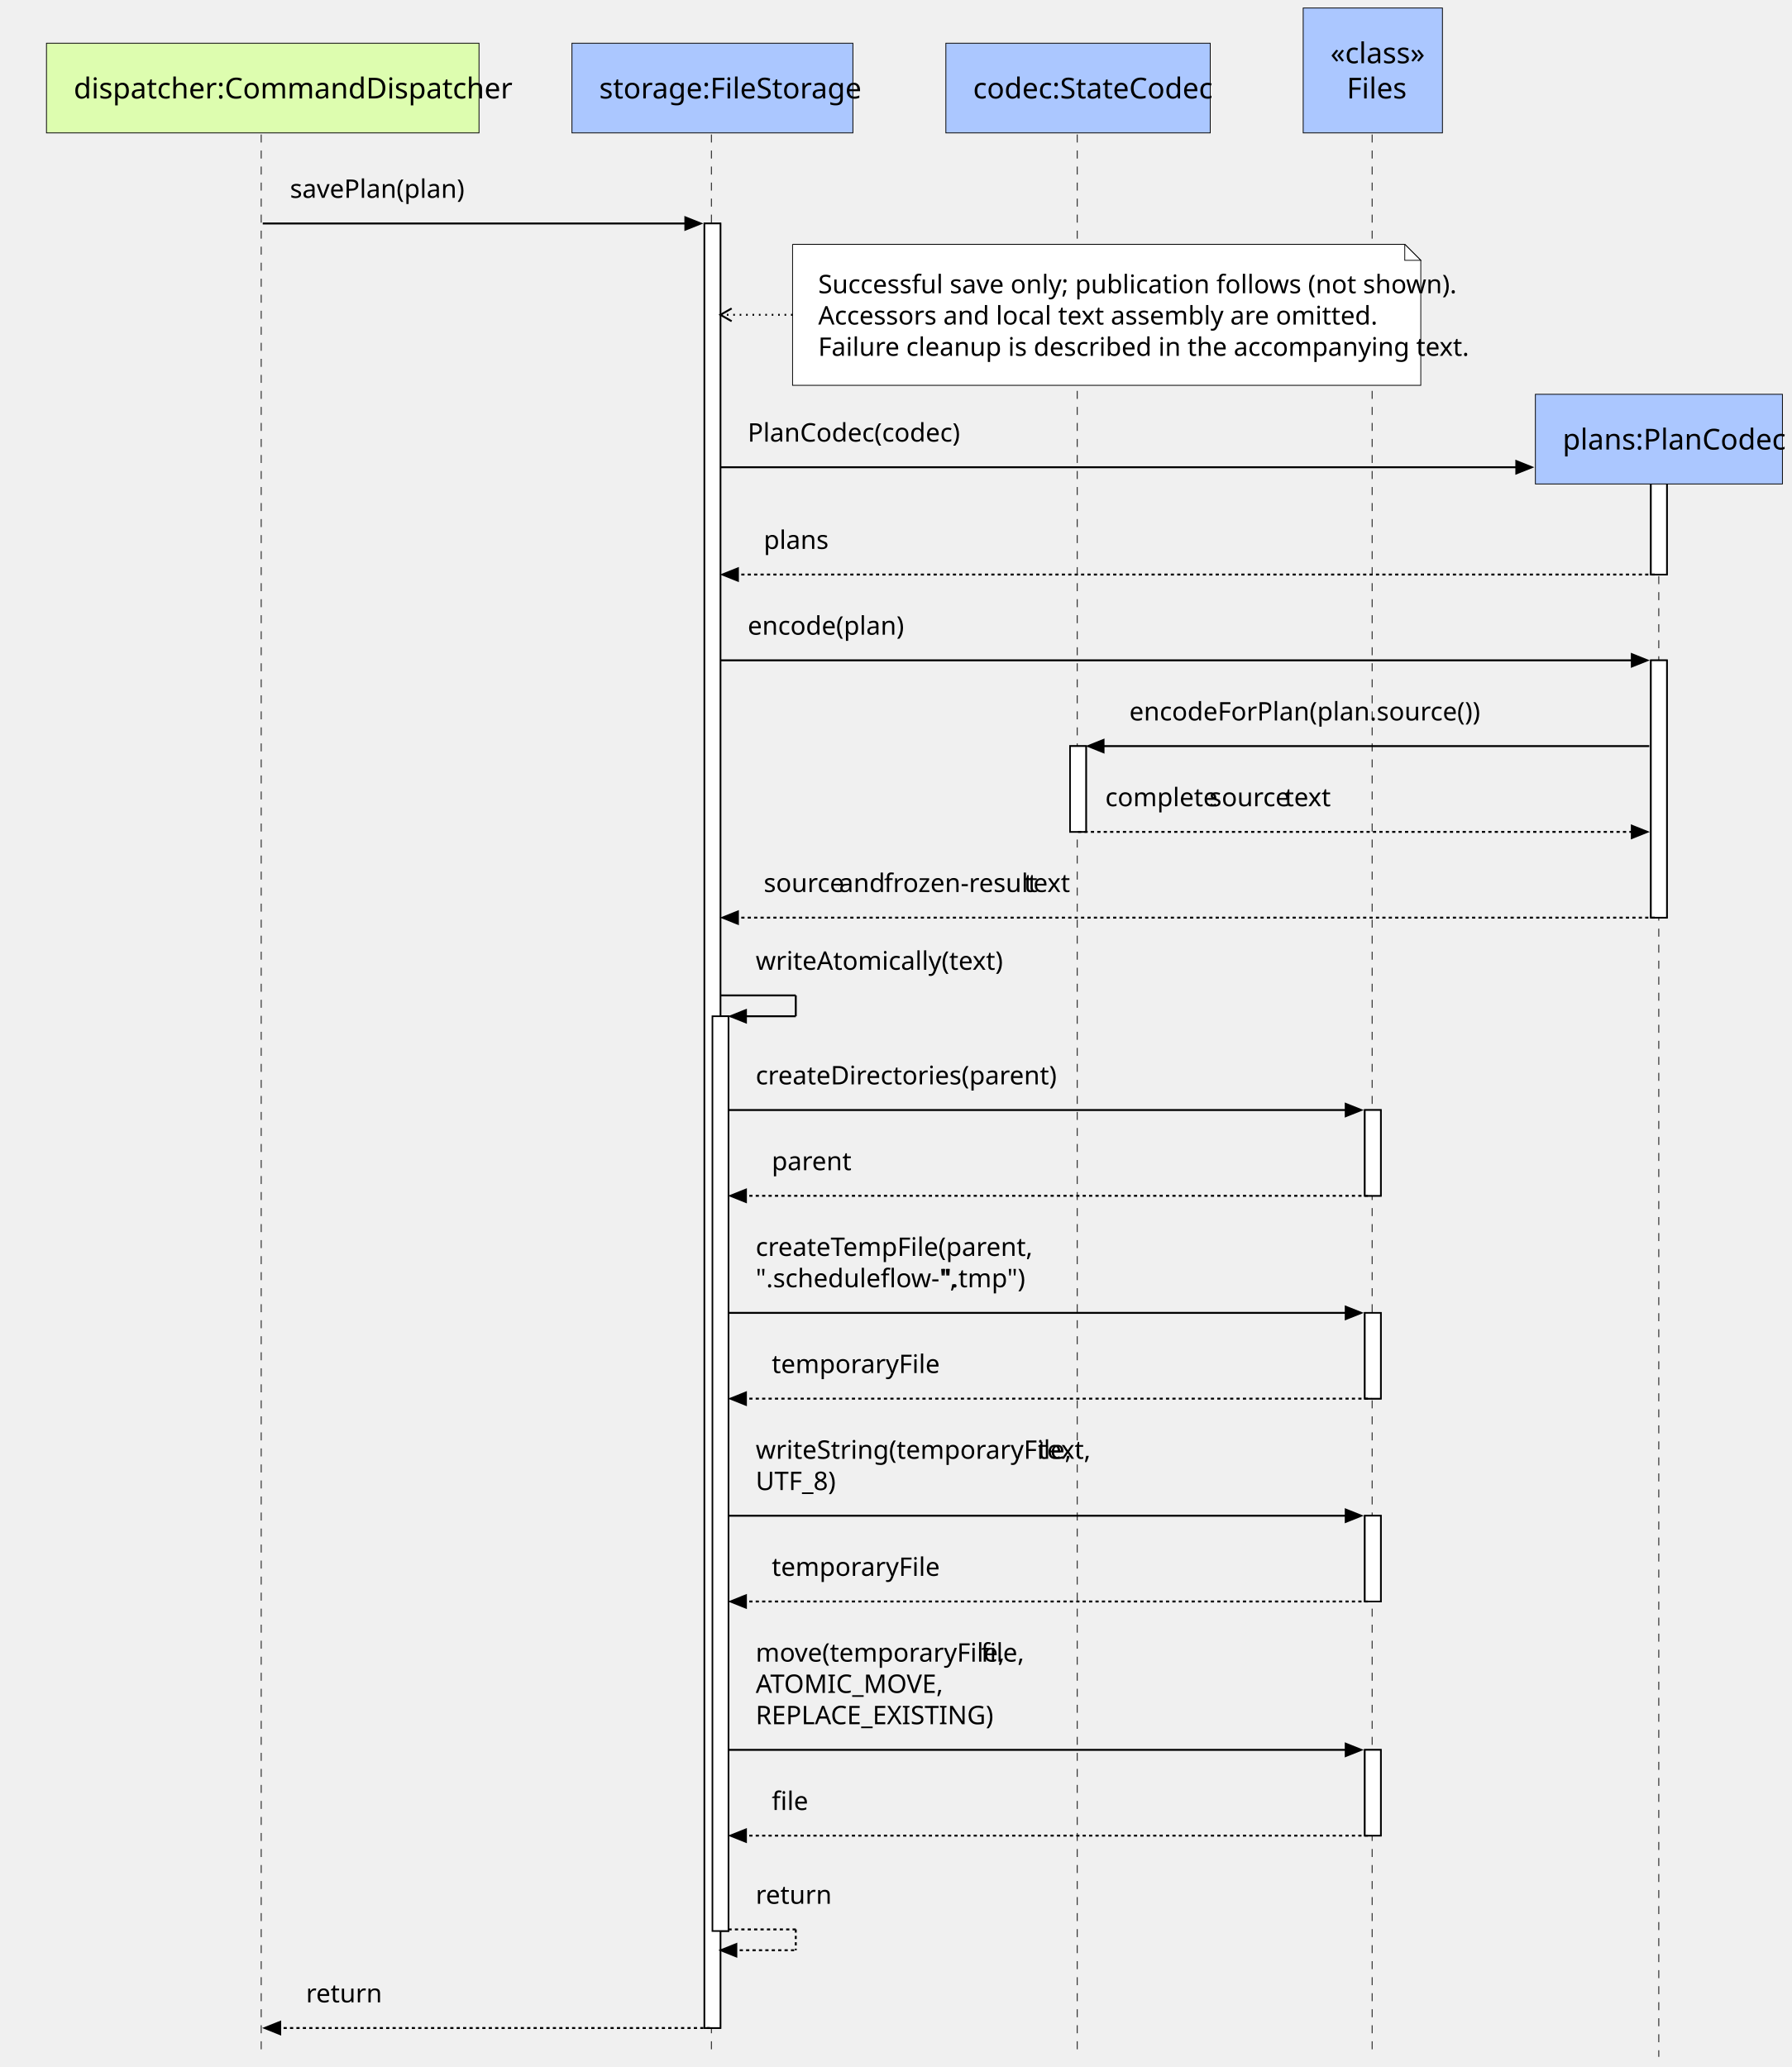
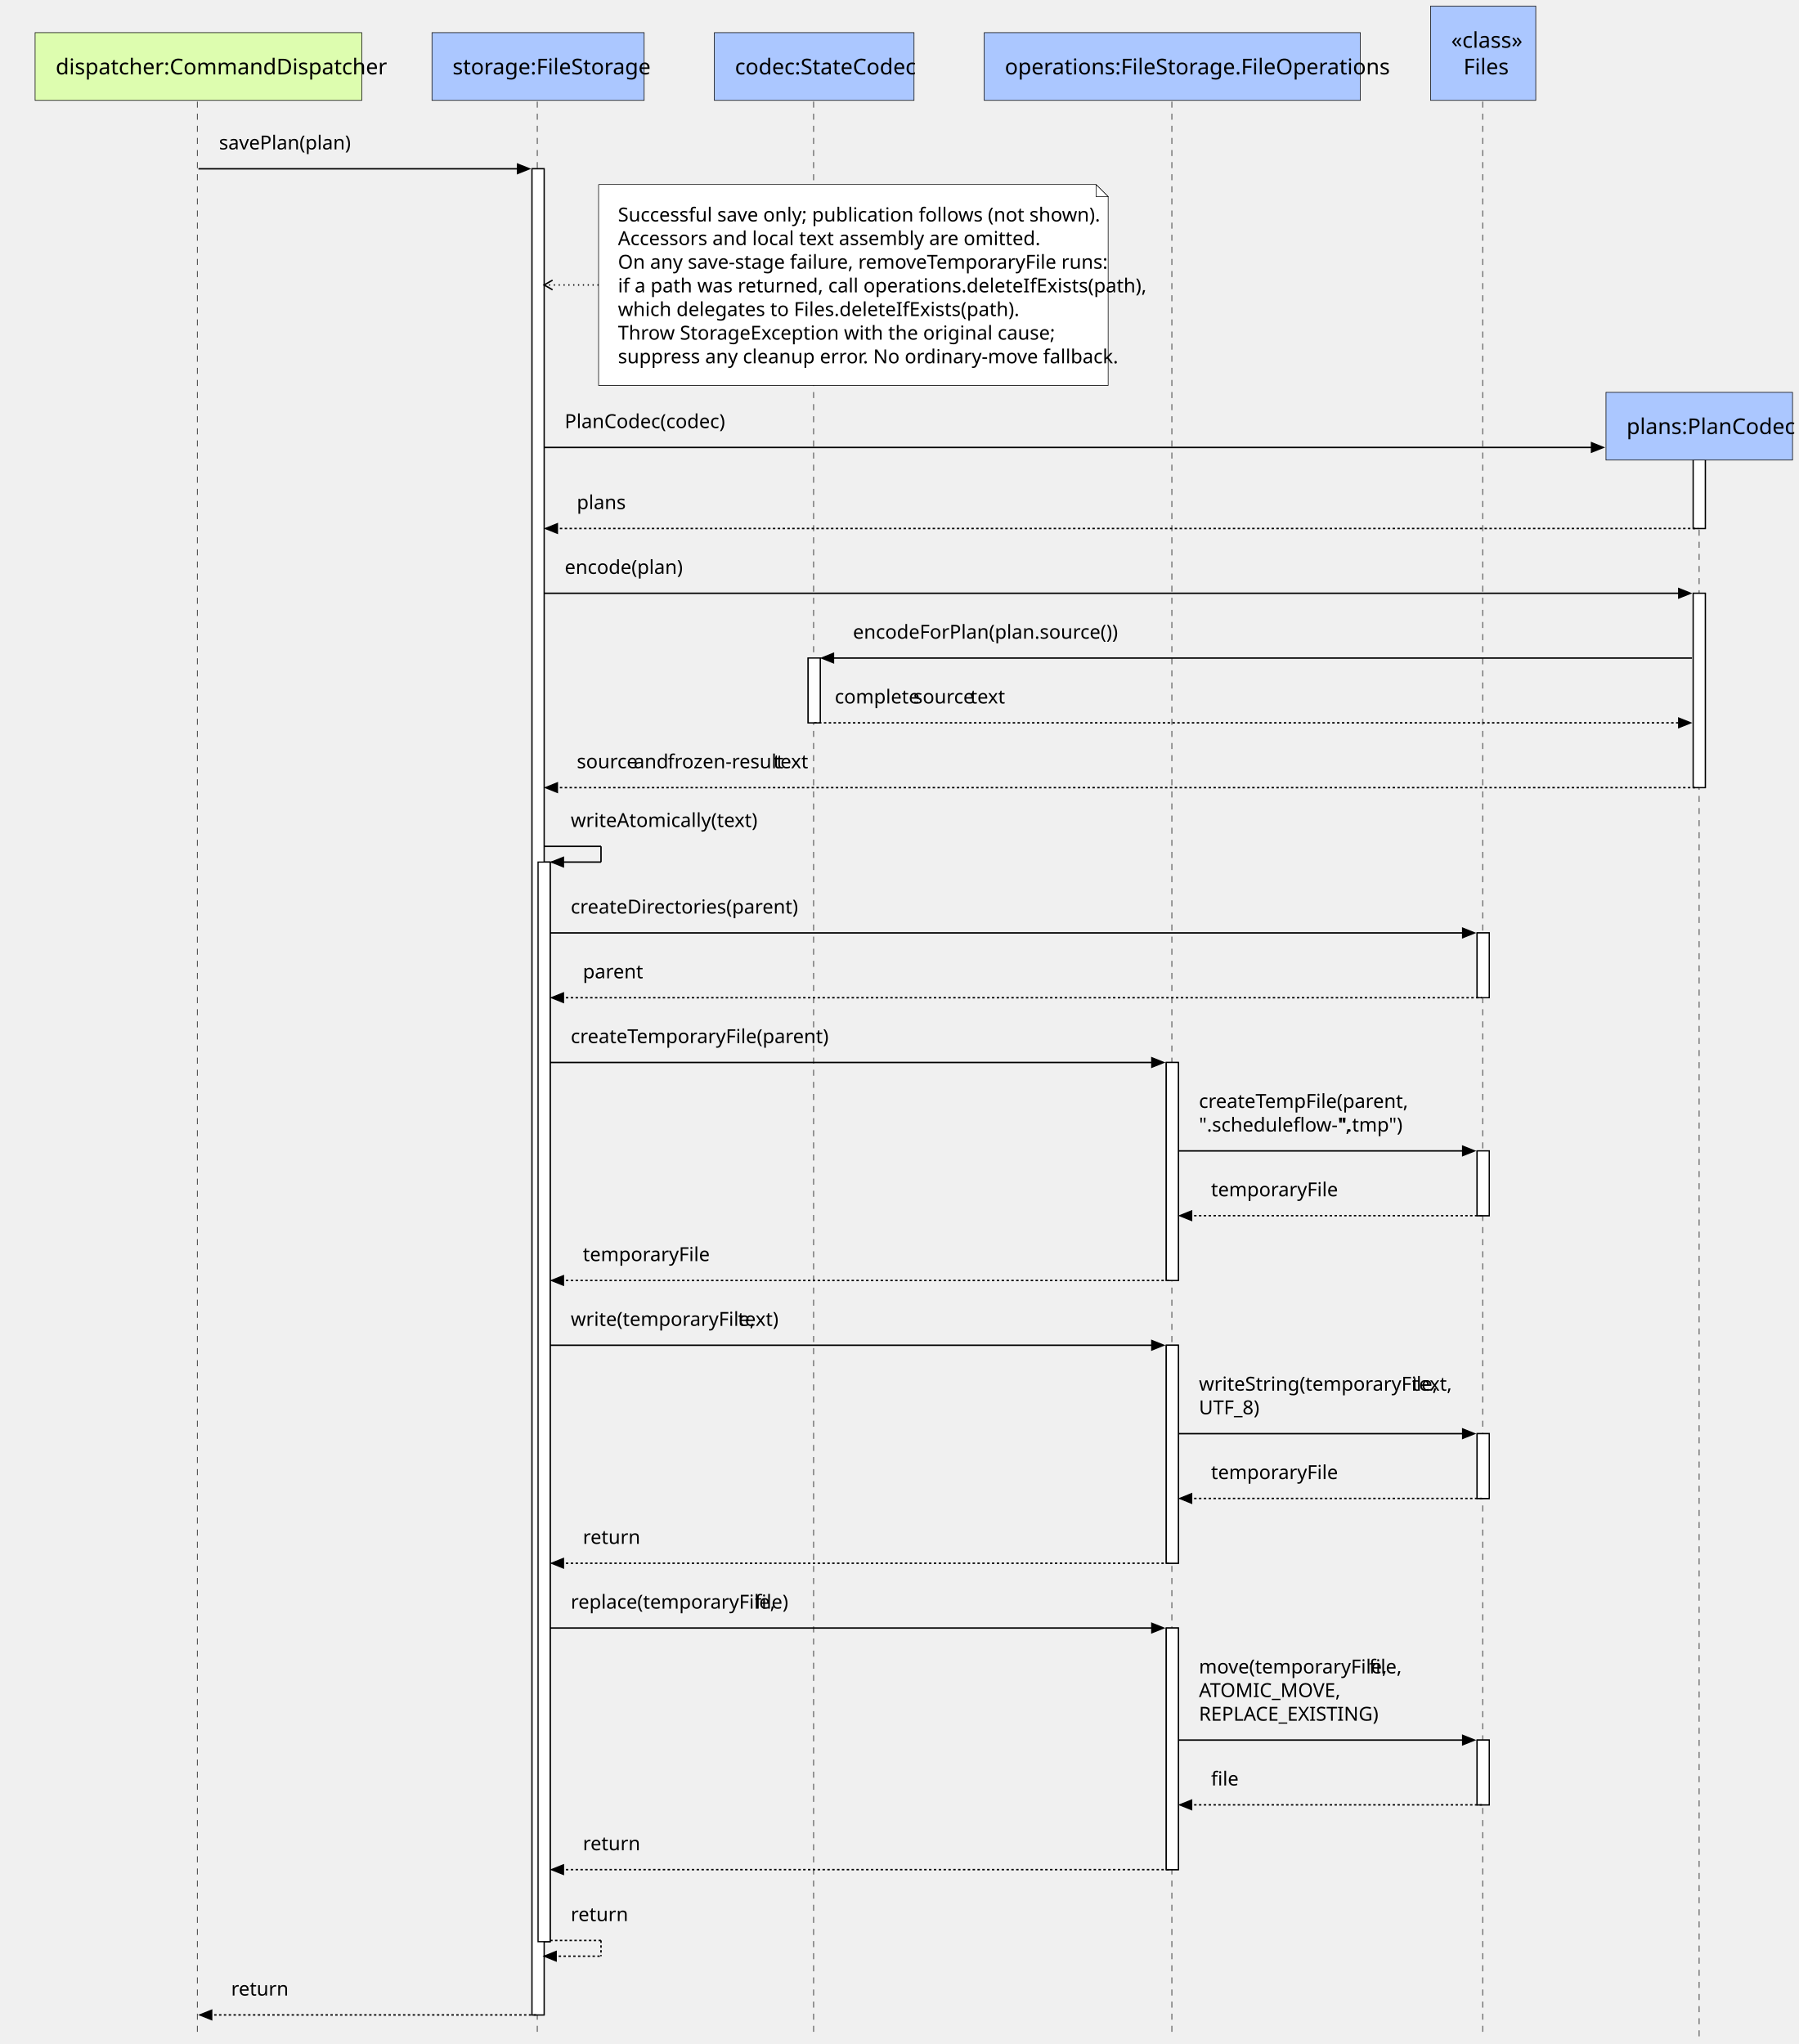
- <svg xmlns="http://www.w3.org/2000/svg" contentstyletype="text/css" data-diagram-type="SEQUENCE" height="1290px" preserveAspectRatio="none" style="width:1118px;height:1290px;background:#FFFFFF;" version="1.1" viewBox="0 0 1118 1290" width="1118px" zoomAndPan="magnify">
+ <svg xmlns="http://www.w3.org/2000/svg" contentstyletype="text/css" data-diagram-type="SEQUENCE" height="1689px" preserveAspectRatio="none" style="width:1486px;height:1689px;background:#FFFFFF;" version="1.1" viewBox="0 0 1486 1689" width="1486px" zoomAndPan="magnify">
  <defs />
  <g>
    <g>
-       <rect fill="#FFFFFF" height="1126.191" style="stroke:#000000;stroke-width:1;" width="10" x="439.545" y="139.477" />
-     </g>
-     <g>
-       <rect fill="#FFFFFF" height="570.906" style="stroke:#000000;stroke-width:1;" width="10" x="444.545" y="634.231" />
-     </g>
-     <g>
-       <rect fill="#FFFFFF" height="53.531" style="stroke:#000000;stroke-width:1;" width="10" x="667.683" y="465.637" />
-     </g>
-     <g>
-       <rect fill="#FFFFFF" height="53.531" style="stroke:#000000;stroke-width:1;" width="10" x="851.608" y="692.762" />
-     </g>
-     <g>
-       <rect fill="#FFFFFF" height="53.531" style="stroke:#000000;stroke-width:1;" width="10" x="851.608" y="819.356" />
-     </g>
-     <g>
-       <rect fill="#FFFFFF" height="53.531" style="stroke:#000000;stroke-width:1;" width="10" x="851.608" y="945.949" />
-     </g>
-     <g>
-       <rect fill="#FFFFFF" height="53.531" style="stroke:#000000;stroke-width:1;" width="10" x="851.608" y="1092.074" />
-     </g>
-     <g>
-       <rect fill="#FFFFFF" height="56.973" style="stroke:#000000;stroke-width:1;" width="10" x="1030.123" y="301.602" />
-     </g>
-     <g>
-       <rect fill="#FFFFFF" height="160.594" style="stroke:#000000;stroke-width:1;" width="10" x="1030.123" y="412.106" />
-     </g>
-     <g>
-       <rect fill="#000000" fill-opacity="0" height="1199.723" width="8" x="159.945" y="83.945" />
-       <line style="stroke:#000000;stroke-width:0.5;stroke-dasharray:5,5;" x1="163" x2="163" y1="83.945" y2="1283.668" />
-     </g>
-     <g>
-       <rect fill="#000000" fill-opacity="0" height="1199.723" width="8" x="440.545" y="83.945" />
-       <line style="stroke:#000000;stroke-width:0.5;stroke-dasharray:5,5;" x1="443.89" x2="443.89" y1="83.945" y2="1283.668" />
-     </g>
-     <g>
-       <rect fill="#000000" fill-opacity="0" height="1199.723" width="8" x="668.683" y="83.945" />
-       <line style="stroke:#000000;stroke-width:0.5;stroke-dasharray:5,5;" x1="672.2" x2="672.2" y1="83.945" y2="1283.668" />
-     </g>
-     <g>
-       <rect fill="#000000" fill-opacity="0" height="1199.723" width="8" x="852.608" y="83.945" />
-       <line style="stroke:#000000;stroke-width:0.5;stroke-dasharray:5,5;" x1="856.166" x2="856.166" y1="83.945" y2="1283.668" />
-     </g>
-     <g>
-       <rect fill="#000000" fill-opacity="0" height="994.111" width="8" x="1031.123" y="289.557" />
-       <line style="stroke:#000000;stroke-width:0.5;stroke-dasharray:5,5;" x1="1035.05" x2="1035.05" y1="289.557" y2="1283.668" />
+       <rect fill="#FFFFFF" height="1525.504" style="stroke:#000000;stroke-width:1;" width="10" x="439.545" y="139.477" />
+     </g>
+     <g>
+       <rect fill="#FFFFFF" height="892.094" style="stroke:#000000;stroke-width:1;" width="10" x="444.545" y="712.356" />
+     </g>
+     <g>
+       <rect fill="#FFFFFF" height="53.531" style="stroke:#000000;stroke-width:1;" width="10" x="667.683" y="543.762" />
+     </g>
+     <g>
+       <rect fill="#FFFFFF" height="180.125" style="stroke:#000000;stroke-width:1;" width="10" x="963.559" y="877.949" />
+     </g>
+     <g>
+       <rect fill="#FFFFFF" height="180.125" style="stroke:#000000;stroke-width:1;" width="10" x="963.559" y="1111.605" />
+     </g>
+     <g>
+       <rect fill="#FFFFFF" height="199.656" style="stroke:#000000;stroke-width:1;" width="10" x="963.559" y="1345.262" />
+     </g>
+     <g>
+       <rect fill="#FFFFFF" height="53.531" style="stroke:#000000;stroke-width:1;" width="10" x="1220.393" y="770.887" />
+     </g>
+     <g>
+       <rect fill="#FFFFFF" height="53.531" style="stroke:#000000;stroke-width:1;" width="10" x="1220.393" y="951.012" />
+     </g>
+     <g>
+       <rect fill="#FFFFFF" height="53.531" style="stroke:#000000;stroke-width:1;" width="10" x="1220.393" y="1184.668" />
+     </g>
+     <g>
+       <rect fill="#FFFFFF" height="53.531" style="stroke:#000000;stroke-width:1;" width="10" x="1220.393" y="1437.855" />
+     </g>
+     <g>
+       <rect fill="#FFFFFF" height="56.973" style="stroke:#000000;stroke-width:1;" width="10" x="1398.908" y="379.727" />
+     </g>
+     <g>
+       <rect fill="#FFFFFF" height="160.594" style="stroke:#000000;stroke-width:1;" width="10" x="1398.908" y="490.231" />
+     </g>
+     <g>
+       <rect fill="#000000" fill-opacity="0" height="1599.035" width="8" x="159.945" y="83.945" />
+       <line style="stroke:#000000;stroke-width:0.5;stroke-dasharray:5,5;" x1="163" x2="163" y1="83.945" y2="1682.98" />
+     </g>
+     <g>
+       <rect fill="#000000" fill-opacity="0" height="1599.035" width="8" x="440.545" y="83.945" />
+       <line style="stroke:#000000;stroke-width:0.5;stroke-dasharray:5,5;" x1="443.89" x2="443.89" y1="83.945" y2="1682.98" />
+     </g>
+     <g>
+       <rect fill="#000000" fill-opacity="0" height="1599.035" width="8" x="668.683" y="83.945" />
+       <line style="stroke:#000000;stroke-width:0.5;stroke-dasharray:5,5;" x1="672.2" x2="672.2" y1="83.945" y2="1682.98" />
+     </g>
+     <g>
+       <rect fill="#000000" fill-opacity="0" height="1599.035" width="8" x="964.559" y="83.945" />
+       <line style="stroke:#000000;stroke-width:0.5;stroke-dasharray:5,5;" x1="968.166" x2="968.166" y1="83.945" y2="1682.98" />
+     </g>
+     <g>
+       <rect fill="#000000" fill-opacity="0" height="1599.035" width="8" x="1221.393" y="83.945" />
+       <line style="stroke:#000000;stroke-width:0.5;stroke-dasharray:5,5;" x1="1224.951" x2="1224.951" y1="83.945" y2="1682.98" />
+     </g>
+     <g>
+       <rect fill="#000000" fill-opacity="0" height="1315.299" width="8" x="1399.908" y="367.682" />
+       <line style="stroke:#000000;stroke-width:0.5;stroke-dasharray:5,5;" x1="1403.835" x2="1403.835" y1="367.682" y2="1682.98" />
    </g>
    <g class="participant participant-head" data-participant="Dispatcher">
      <rect fill="#DDFDAF" height="55.973" style="stroke:#000000;stroke-width:0.5;" width="269.89" x="29" y="26.973" />
      <text fill="#000000" font-family="Calibri" font-size="18" lengthAdjust="spacing" textLength="235.89" x="46" y="61.445">dispatcher:CommandDispatcher</text>
    </g>
    <g class="participant participant-head" data-participant="Storage">
      <rect fill="#ABC7FF" height="55.973" style="stroke:#000000;stroke-width:0.5;" width="175.31" x="356.89" y="26.973" />
      <text fill="#000000" font-family="Calibri" font-size="18" lengthAdjust="spacing" textLength="141.31" x="373.89" y="61.445">storage:FileStorage</text>
    </g>
    <g class="participant participant-head" data-participant="Snapshots">
      <rect fill="#ABC7FF" height="55.973" style="stroke:#000000;stroke-width:0.5;" width="164.966" x="590.2" y="26.973" />
      <text fill="#000000" font-family="Calibri" font-size="18" lengthAdjust="spacing" textLength="130.966" x="607.2" y="61.445">codec:StateCodec</text>
    </g>
+     <g class="participant participant-head" data-participant="Operations">
+       <rect fill="#ABC7FF" height="55.973" style="stroke:#000000;stroke-width:0.5;" width="310.785" x="813.166" y="26.973" />
+       <text fill="#000000" font-family="Calibri" font-size="18" lengthAdjust="spacing" textLength="276.785" x="830.166" y="61.445">operations:FileStorage.FileOperations</text>
+     </g>
    <g class="participant participant-head" data-participant="Files">
-       <rect fill="#ABC7FF" height="77.945" style="stroke:#000000;stroke-width:0.5;" width="86.884" x="813.166" y="5" />
-       <text fill="#000000" font-family="Calibri" font-size="18" lengthAdjust="spacing" textLength="52.884" x="830.166" y="39.473">«class»</text>
-       <text fill="#000000" font-family="Calibri" font-size="18" lengthAdjust="spacing" textLength="32.528" x="840.344" y="61.445">Files</text>
-     </g>
-     <g>
-       <rect fill="#FFFFFF" height="1126.191" style="stroke:#000000;stroke-width:1;" width="10" x="439.545" y="139.477" />
-     </g>
-     <g>
-       <rect fill="#FFFFFF" height="570.906" style="stroke:#000000;stroke-width:1;" width="10" x="444.545" y="634.231" />
-     </g>
-     <g>
-       <rect fill="#FFFFFF" height="53.531" style="stroke:#000000;stroke-width:1;" width="10" x="667.683" y="465.637" />
-     </g>
-     <g>
-       <rect fill="#FFFFFF" height="53.531" style="stroke:#000000;stroke-width:1;" width="10" x="851.608" y="692.762" />
-     </g>
-     <g>
-       <rect fill="#FFFFFF" height="53.531" style="stroke:#000000;stroke-width:1;" width="10" x="851.608" y="819.356" />
-     </g>
-     <g>
-       <rect fill="#FFFFFF" height="53.531" style="stroke:#000000;stroke-width:1;" width="10" x="851.608" y="945.949" />
-     </g>
-     <g>
-       <rect fill="#FFFFFF" height="53.531" style="stroke:#000000;stroke-width:1;" width="10" x="851.608" y="1092.074" />
-     </g>
-     <g>
-       <rect fill="#FFFFFF" height="56.973" style="stroke:#000000;stroke-width:1;" width="10" x="1030.123" y="301.602" />
-     </g>
-     <g>
-       <rect fill="#FFFFFF" height="160.594" style="stroke:#000000;stroke-width:1;" width="10" x="1030.123" y="412.106" />
+       <rect fill="#ABC7FF" height="77.945" style="stroke:#000000;stroke-width:0.5;" width="86.884" x="1181.951" y="5" />
+       <text fill="#000000" font-family="Calibri" font-size="18" lengthAdjust="spacing" textLength="52.884" x="1198.951" y="39.473">«class»</text>
+       <text fill="#000000" font-family="Calibri" font-size="18" lengthAdjust="spacing" textLength="32.528" x="1209.129" y="61.445">Files</text>
+     </g>
+     <g>
+       <rect fill="#FFFFFF" height="1525.504" style="stroke:#000000;stroke-width:1;" width="10" x="439.545" y="139.477" />
+     </g>
+     <g>
+       <rect fill="#FFFFFF" height="892.094" style="stroke:#000000;stroke-width:1;" width="10" x="444.545" y="712.356" />
+     </g>
+     <g>
+       <rect fill="#FFFFFF" height="53.531" style="stroke:#000000;stroke-width:1;" width="10" x="667.683" y="543.762" />
+     </g>
+     <g>
+       <rect fill="#FFFFFF" height="180.125" style="stroke:#000000;stroke-width:1;" width="10" x="963.559" y="877.949" />
+     </g>
+     <g>
+       <rect fill="#FFFFFF" height="180.125" style="stroke:#000000;stroke-width:1;" width="10" x="963.559" y="1111.605" />
+     </g>
+     <g>
+       <rect fill="#FFFFFF" height="199.656" style="stroke:#000000;stroke-width:1;" width="10" x="963.559" y="1345.262" />
+     </g>
+     <g>
+       <rect fill="#FFFFFF" height="53.531" style="stroke:#000000;stroke-width:1;" width="10" x="1220.393" y="770.887" />
+     </g>
+     <g>
+       <rect fill="#FFFFFF" height="53.531" style="stroke:#000000;stroke-width:1;" width="10" x="1220.393" y="951.012" />
+     </g>
+     <g>
+       <rect fill="#FFFFFF" height="53.531" style="stroke:#000000;stroke-width:1;" width="10" x="1220.393" y="1184.668" />
+     </g>
+     <g>
+       <rect fill="#FFFFFF" height="53.531" style="stroke:#000000;stroke-width:1;" width="10" x="1220.393" y="1437.855" />
+     </g>
+     <g>
+       <rect fill="#FFFFFF" height="56.973" style="stroke:#000000;stroke-width:1;" width="10" x="1398.908" y="379.727" />
+     </g>
+     <g>
+       <rect fill="#FFFFFF" height="160.594" style="stroke:#000000;stroke-width:1;" width="10" x="1398.908" y="490.231" />
    </g>
    <g class="message" data-participant-1="Dispatcher" data-participant-2="Storage">
      <polygon fill="#000000" points="427.545,135.477,437.545,139.477,427.545,143.477" style="stroke:#000000;stroke-width:1;" />
      <line style="stroke:#000000;stroke-width:1.2;" x1="163.945" x2="433.545" y1="139.477" y2="139.477" />
      <text fill="#000000" font-family="Calibri" font-size="16" lengthAdjust="spacing" textLength="94.969" x="180.945" y="123.477">savePlan(plan)</text>
    </g>
    <g class="uml-note" data-note-target="Storage" transform="translate(40.54489,0)">
-       <path d="M454,152.477 L454,240.477 L846,240.477 L846,162.477 L836,152.477 L454,152.477" fill="#FFFFFF" style="stroke:#000000;stroke-width:0.5;" />
-       <path d="M836,152.477 L836,162.477 L846,162.477 L836,152.477" fill="#FFFFFF" style="stroke:#000000;stroke-width:0.5;" />
+       <path d="M454,152.477 L454,318.477 L875,318.477 L875,162.477 L865,152.477 L454,152.477" fill="#FFFFFF" style="stroke:#000000;stroke-width:0.5;" />
+       <path d="M865,152.477 L865,162.477 L875,162.477 L865,152.477" fill="#FFFFFF" style="stroke:#000000;stroke-width:0.5;" />
      <text fill="#000000" font-family="Calibri" font-size="16" lengthAdjust="spacing" textLength="348.133" x="470" y="183.008">Successful save only; publication follows (not shown).</text>
      <text fill="#000000" font-family="Calibri" font-size="16" lengthAdjust="spacing" textLength="303" x="470" y="202.539">Accessors and local text assembly are omitted.</text>
-       <text fill="#000000" font-family="Calibri" font-size="16" lengthAdjust="spacing" textLength="351.445" x="470" y="222.07">Failure cleanup is described in the accompanying text.</text>
+       <text fill="#000000" font-family="Calibri" font-size="16" lengthAdjust="spacing" textLength="351.984" x="470" y="222.07">On any save-stage failure, removeTemporaryFile runs:</text>
+       <text fill="#000000" font-family="Calibri" font-size="16" lengthAdjust="spacing" textLength="380.812" x="470" y="241.602">if a path was returned, call operations.deleteIfExists(path),</text>
+       <text fill="#000000" font-family="Calibri" font-size="16" lengthAdjust="spacing" textLength="289.164" x="470" y="261.133">which delegates to Files.deleteIfExists(path).</text>
+       <text fill="#000000" font-family="Calibri" font-size="16" lengthAdjust="spacing" textLength="313.945" x="470" y="280.664">Throw StorageException with the original cause;</text>
+       <text fill="#000000" font-family="Calibri" font-size="16" lengthAdjust="spacing" textLength="360.094" x="470" y="300.195">suppress any cleanup error. No ordinary-move fallback.</text>
    </g>
    <g class="uml-note-link" data-note-target="Storage">
-       <path d="M494.545,196.477 H449.545" stroke-dasharray="1,3" stroke="#000000" stroke-width="1.2" fill="none" />
-       <path d="M456.545,192.477 L449.545,196.477 L456.545,200.477" stroke="#000000" stroke-width="1.2" fill="none" />
+       <path d="M494.545,235.477 H449.545" stroke-dasharray="1,3" stroke="#000000" stroke-width="1.2" fill="none" />
+       <path d="M456.545,231.477 L449.545,235.477 L456.545,239.477" stroke="#000000" stroke-width="1.2" fill="none" />
    </g>
    <g class="message" data-participant-1="Storage" data-participant-2="Plans">
-       <polygon fill="#000000" points="946.05,287.602,956.05,291.602,946.05,295.602" style="stroke:#000000;stroke-width:1;" />
-       <line style="stroke:#000000;stroke-width:1.2;" x1="449.545" x2="952.05" y1="291.602" y2="291.602" />
-       <text fill="#000000" font-family="Calibri" font-size="16" lengthAdjust="spacing" textLength="116.148" x="466.545" y="275.602">PlanCodec(codec)</text>
-     </g>
-     <rect fill="#ABC7FF" height="55.973" style="stroke:#000000;stroke-width:0.5;" width="154.147" x="958.05" y="246.07" />
-     <text fill="#000000" font-family="Calibri" font-size="18" lengthAdjust="spacing" textLength="120.147" x="975.05" y="280.543">plans:PlanCodec</text>
+       <polygon fill="#000000" points="1314.835,365.727,1324.835,369.727,1314.835,373.727" style="stroke:#000000;stroke-width:1;" />
+       <line style="stroke:#000000;stroke-width:1.2;" x1="449.545" x2="1320.835" y1="369.727" y2="369.727" />
+       <text fill="#000000" font-family="Calibri" font-size="16" lengthAdjust="spacing" textLength="116.148" x="466.545" y="353.727">PlanCodec(codec)</text>
+     </g>
+     <rect fill="#ABC7FF" height="55.973" style="stroke:#000000;stroke-width:0.5;" width="154.147" x="1326.835" y="324.195" />
+     <text fill="#000000" font-family="Calibri" font-size="18" lengthAdjust="spacing" textLength="120.147" x="1343.835" y="358.668">plans:PlanCodec</text>
    <g class="message" data-participant-1="Plans" data-participant-2="Storage">
-       <polygon fill="#000000" points="460.545,354.574,450.545,358.574,460.545,362.574" style="stroke:#000000;stroke-width:1;" />
-       <line style="stroke:#000000;stroke-width:1.2;stroke-dasharray:2,2;" x1="454.545" x2="1034.123" y1="358.574" y2="358.574" />
-       <text fill="#000000" font-family="Calibri" font-size="16" lengthAdjust="spacing" textLength="34.406" x="476.545" y="342.574">plans</text>
+       <polygon fill="#000000" points="460.545,432.699,450.545,436.699,460.545,440.699" style="stroke:#000000;stroke-width:1;" />
+       <line style="stroke:#000000;stroke-width:1.2;stroke-dasharray:2,2;" x1="454.545" x2="1402.908" y1="436.699" y2="436.699" />
+       <text fill="#000000" font-family="Calibri" font-size="16" lengthAdjust="spacing" textLength="34.406" x="476.545" y="420.699">plans</text>
    </g>
    <g class="message" data-participant-1="Storage" data-participant-2="Plans">
-       <polygon fill="#000000" points="1018.123,408.106,1028.123,412.106,1018.123,416.106" style="stroke:#000000;stroke-width:1;" />
-       <line style="stroke:#000000;stroke-width:1.2;" x1="449.545" x2="1024.123" y1="412.106" y2="412.106" />
-       <text fill="#000000" font-family="Calibri" font-size="16" lengthAdjust="spacing" textLength="85.789" x="466.545" y="396.106">encode(plan)</text>
+       <polygon fill="#000000" points="1386.908,486.231,1396.908,490.231,1386.908,494.231" style="stroke:#000000;stroke-width:1;" />
+       <line style="stroke:#000000;stroke-width:1.2;" x1="449.545" x2="1392.908" y1="490.231" y2="490.231" />
+       <text fill="#000000" font-family="Calibri" font-size="16" lengthAdjust="spacing" textLength="85.789" x="466.545" y="474.231">encode(plan)</text>
    </g>
    <g class="message" data-participant-1="Plans" data-participant-2="Snapshots">
-       <polygon fill="#000000" points="688.683,461.637,678.683,465.637,688.683,469.637" style="stroke:#000000;stroke-width:1;" />
-       <line style="stroke:#000000;stroke-width:1.2;" x1="682.683" x2="1029.123" y1="465.637" y2="465.637" />
-       <text fill="#000000" font-family="Calibri" font-size="16" lengthAdjust="spacing" textLength="192.312" x="704.683" y="449.637">encodeForPlan(plan.source())</text>
+       <polygon fill="#000000" points="688.683,539.762,678.683,543.762,688.683,547.762" style="stroke:#000000;stroke-width:1;" />
+       <line style="stroke:#000000;stroke-width:1.2;" x1="682.683" x2="1397.908" y1="543.762" y2="543.762" />
+       <text fill="#000000" font-family="Calibri" font-size="16" lengthAdjust="spacing" textLength="192.312" x="704.683" y="527.762">encodeForPlan(plan.source())</text>
    </g>
    <g class="message" data-participant-1="Snapshots" data-participant-2="Plans">
-       <polygon fill="#000000" points="1018.123,515.168,1028.123,519.168,1018.123,523.168" style="stroke:#000000;stroke-width:1;" />
-       <line style="stroke:#000000;stroke-width:1.2;stroke-dasharray:2,2;" x1="672.683" x2="1024.123" y1="519.168" y2="519.168" />
-       <text fill="#000000" font-family="Calibri" font-size="16" lengthAdjust="spacing" textLength="61.344" x="689.683" y="503.168">complete</text>
-       <text fill="#000000" font-family="Calibri" font-size="16" lengthAdjust="spacing" textLength="3.617" x="751.027" y="503.168"> </text>
-       <text fill="#000000" font-family="Calibri" font-size="16" lengthAdjust="spacing" textLength="43.406" x="754.644" y="503.168">source</text>
-       <text fill="#000000" font-family="Calibri" font-size="16" lengthAdjust="spacing" textLength="3.617" x="798.05" y="503.168"> </text>
-       <text fill="#000000" font-family="Calibri" font-size="16" lengthAdjust="spacing" textLength="25.609" x="801.668" y="503.168">text</text>
+       <polygon fill="#000000" points="1386.908,593.293,1396.908,597.293,1386.908,601.293" style="stroke:#000000;stroke-width:1;" />
+       <line style="stroke:#000000;stroke-width:1.2;stroke-dasharray:2,2;" x1="672.683" x2="1392.908" y1="597.293" y2="597.293" />
+       <text fill="#000000" font-family="Calibri" font-size="16" lengthAdjust="spacing" textLength="61.344" x="689.683" y="581.293">complete</text>
+       <text fill="#000000" font-family="Calibri" font-size="16" lengthAdjust="spacing" textLength="3.617" x="751.027" y="581.293"> </text>
+       <text fill="#000000" font-family="Calibri" font-size="16" lengthAdjust="spacing" textLength="43.406" x="754.644" y="581.293">source</text>
+       <text fill="#000000" font-family="Calibri" font-size="16" lengthAdjust="spacing" textLength="3.617" x="798.05" y="581.293"> </text>
+       <text fill="#000000" font-family="Calibri" font-size="16" lengthAdjust="spacing" textLength="25.609" x="801.668" y="581.293">text</text>
    </g>
    <g class="message" data-participant-1="Plans" data-participant-2="Storage">
-       <polygon fill="#000000" points="460.545,568.699,450.545,572.699,460.545,576.699" style="stroke:#000000;stroke-width:1;" />
-       <line style="stroke:#000000;stroke-width:1.2;stroke-dasharray:2,2;" x1="454.545" x2="1034.123" y1="572.699" y2="572.699" />
-       <text fill="#000000" font-family="Calibri" font-size="16" lengthAdjust="spacing" textLength="43.406" x="476.545" y="556.699">source</text>
-       <text fill="#000000" font-family="Calibri" font-size="16" lengthAdjust="spacing" textLength="3.617" x="519.951" y="556.699"> </text>
-       <text fill="#000000" font-family="Calibri" font-size="16" lengthAdjust="spacing" textLength="24.477" x="523.568" y="556.699">and</text>
-       <text fill="#000000" font-family="Calibri" font-size="16" lengthAdjust="spacing" textLength="3.617" x="548.045" y="556.699"> </text>
-       <text fill="#000000" font-family="Calibri" font-size="16" lengthAdjust="spacing" textLength="83.719" x="551.662" y="556.699">frozen-result</text>
-       <text fill="#000000" font-family="Calibri" font-size="16" lengthAdjust="spacing" textLength="3.617" x="635.381" y="556.699"> </text>
-       <text fill="#000000" font-family="Calibri" font-size="16" lengthAdjust="spacing" textLength="25.609" x="638.998" y="556.699">text</text>
+       <polygon fill="#000000" points="460.545,646.824,450.545,650.824,460.545,654.824" style="stroke:#000000;stroke-width:1;" />
+       <line style="stroke:#000000;stroke-width:1.2;stroke-dasharray:2,2;" x1="454.545" x2="1402.908" y1="650.824" y2="650.824" />
+       <text fill="#000000" font-family="Calibri" font-size="16" lengthAdjust="spacing" textLength="43.406" x="476.545" y="634.824">source</text>
+       <text fill="#000000" font-family="Calibri" font-size="16" lengthAdjust="spacing" textLength="3.617" x="519.951" y="634.824"> </text>
+       <text fill="#000000" font-family="Calibri" font-size="16" lengthAdjust="spacing" textLength="24.477" x="523.568" y="634.824">and</text>
+       <text fill="#000000" font-family="Calibri" font-size="16" lengthAdjust="spacing" textLength="3.617" x="548.045" y="634.824"> </text>
+       <text fill="#000000" font-family="Calibri" font-size="16" lengthAdjust="spacing" textLength="83.719" x="551.662" y="634.824">frozen-result</text>
+       <text fill="#000000" font-family="Calibri" font-size="16" lengthAdjust="spacing" textLength="3.617" x="635.381" y="634.824"> </text>
+       <text fill="#000000" font-family="Calibri" font-size="16" lengthAdjust="spacing" textLength="25.609" x="638.998" y="634.824">text</text>
    </g>
    <g class="message" data-participant-1="Storage" data-participant-2="Storage">
-       <line style="stroke:#000000;stroke-width:1.2;" x1="449.545" x2="496.545" y1="621.231" y2="621.231" />
-       <line style="stroke:#000000;stroke-width:1.2;" x1="496.545" x2="496.545" y1="621.231" y2="634.231" />
-       <line style="stroke:#000000;stroke-width:1.2;" x1="455.545" x2="496.545" y1="634.231" y2="634.231" />
-       <polygon fill="#000000" points="465.545,630.231,455.545,634.231,465.545,638.231" style="stroke:#000000;stroke-width:1;" />
-       <text fill="#000000" font-family="Calibri" font-size="16" lengthAdjust="spacing" textLength="137.844" x="471.545" y="605.231">writeAtomically(text)</text>
+       <line style="stroke:#000000;stroke-width:1.2;" x1="449.545" x2="496.545" y1="699.356" y2="699.356" />
+       <line style="stroke:#000000;stroke-width:1.2;" x1="496.545" x2="496.545" y1="699.356" y2="712.356" />
+       <line style="stroke:#000000;stroke-width:1.2;" x1="455.545" x2="496.545" y1="712.356" y2="712.356" />
+       <polygon fill="#000000" points="465.545,708.356,455.545,712.356,465.545,716.356" style="stroke:#000000;stroke-width:1;" />
+       <text fill="#000000" font-family="Calibri" font-size="16" lengthAdjust="spacing" textLength="137.844" x="471.545" y="683.356">writeAtomically(text)</text>
    </g>
    <g class="message" data-participant-1="Storage" data-participant-2="Files">
-       <polygon fill="#000000" points="839.608,688.762,849.608,692.762,839.608,696.762" style="stroke:#000000;stroke-width:1;" />
-       <line style="stroke:#000000;stroke-width:1.2;" x1="454.545" x2="845.608" y1="692.762" y2="692.762" />
-       <text fill="#000000" font-family="Calibri" font-size="16" lengthAdjust="spacing" textLength="165.453" x="471.545" y="676.762">createDirectories(parent)</text>
+       <polygon fill="#000000" points="1208.393,766.887,1218.393,770.887,1208.393,774.887" style="stroke:#000000;stroke-width:1;" />
+       <line style="stroke:#000000;stroke-width:1.2;" x1="454.545" x2="1214.393" y1="770.887" y2="770.887" />
+       <text fill="#000000" font-family="Calibri" font-size="16" lengthAdjust="spacing" textLength="165.453" x="471.545" y="754.887">createDirectories(parent)</text>
    </g>
    <g class="message" data-participant-1="Files" data-participant-2="Storage">
-       <polygon fill="#000000" points="465.545,742.293,455.545,746.293,465.545,750.293" style="stroke:#000000;stroke-width:1;" />
-       <line style="stroke:#000000;stroke-width:1.2;stroke-dasharray:2,2;" x1="459.545" x2="855.608" y1="746.293" y2="746.293" />
-       <text fill="#000000" font-family="Calibri" font-size="16" lengthAdjust="spacing" textLength="43.375" x="481.545" y="730.293">parent</text>
-     </g>
-     <g class="message" data-participant-1="Storage" data-participant-2="Files">
-       <polygon fill="#000000" points="839.608,815.356,849.608,819.356,839.608,823.356" style="stroke:#000000;stroke-width:1;" />
-       <line style="stroke:#000000;stroke-width:1.2;" x1="454.545" x2="845.608" y1="819.356" y2="819.356" />
-       <text fill="#000000" font-family="Calibri" font-size="16" lengthAdjust="spacing" textLength="153.109" x="471.545" y="783.824">createTempFile(parent,</text>
-       <text fill="#000000" font-family="Calibri" font-size="16" lengthAdjust="spacing" textLength="112.023" x="471.545" y="803.356">".scheduleflow-",</text>
-       <text fill="#000000" font-family="Calibri" font-size="16" lengthAdjust="spacing" textLength="3.617" x="583.568" y="803.356"> </text>
-       <text fill="#000000" font-family="Calibri" font-size="16" lengthAdjust="spacing" textLength="48.266" x="587.186" y="803.356">".tmp")</text>
-     </g>
-     <g class="message" data-participant-1="Files" data-participant-2="Storage">
-       <polygon fill="#000000" points="465.545,868.887,455.545,872.887,465.545,876.887" style="stroke:#000000;stroke-width:1;" />
-       <line style="stroke:#000000;stroke-width:1.2;stroke-dasharray:2,2;" x1="459.545" x2="855.608" y1="872.887" y2="872.887" />
-       <text fill="#000000" font-family="Calibri" font-size="16" lengthAdjust="spacing" textLength="91.664" x="481.545" y="856.887">temporaryFile</text>
-     </g>
-     <g class="message" data-participant-1="Storage" data-participant-2="Files">
-       <polygon fill="#000000" points="839.608,941.949,849.608,945.949,839.608,949.949" style="stroke:#000000;stroke-width:1;" />
-       <line style="stroke:#000000;stroke-width:1.2;" x1="454.545" x2="845.608" y1="945.949" y2="945.949" />
-       <text fill="#000000" font-family="Calibri" font-size="16" lengthAdjust="spacing" textLength="172.414" x="471.545" y="910.418">writeString(temporaryFile,</text>
-       <text fill="#000000" font-family="Calibri" font-size="16" lengthAdjust="spacing" textLength="3.617" x="643.959" y="910.418"> </text>
-       <text fill="#000000" font-family="Calibri" font-size="16" lengthAdjust="spacing" textLength="29.602" x="647.576" y="910.418">text,</text>
-       <text fill="#000000" font-family="Calibri" font-size="16" lengthAdjust="spacing" textLength="46.344" x="471.545" y="929.949">UTF_8)</text>
-     </g>
-     <g class="message" data-participant-1="Files" data-participant-2="Storage">
-       <polygon fill="#000000" points="465.545,995.481,455.545,999.481,465.545,1003.481" style="stroke:#000000;stroke-width:1;" />
-       <line style="stroke:#000000;stroke-width:1.2;stroke-dasharray:2,2;" x1="459.545" x2="855.608" y1="999.481" y2="999.481" />
-       <text fill="#000000" font-family="Calibri" font-size="16" lengthAdjust="spacing" textLength="91.664" x="481.545" y="983.481">temporaryFile</text>
-     </g>
-     <g class="message" data-participant-1="Storage" data-participant-2="Files">
-       <polygon fill="#000000" points="839.608,1088.074,849.608,1092.074,839.608,1096.074" style="stroke:#000000;stroke-width:1;" />
-       <line style="stroke:#000000;stroke-width:1.2;" x1="454.545" x2="845.608" y1="1092.074" y2="1092.074" />
-       <text fill="#000000" font-family="Calibri" font-size="16" lengthAdjust="spacing" textLength="136.914" x="471.545" y="1037.012">move(temporaryFile,</text>
-       <text fill="#000000" font-family="Calibri" font-size="16" lengthAdjust="spacing" textLength="3.617" x="608.459" y="1037.012"> </text>
-       <text fill="#000000" font-family="Calibri" font-size="16" lengthAdjust="spacing" textLength="24.18" x="612.076" y="1037.012">file,</text>
-       <text fill="#000000" font-family="Calibri" font-size="16" lengthAdjust="spacing" textLength="107.016" x="471.545" y="1056.543">ATOMIC_MOVE,</text>
-       <text fill="#000000" font-family="Calibri" font-size="16" lengthAdjust="spacing" textLength="129.664" x="471.545" y="1076.074">REPLACE_EXISTING)</text>
-     </g>
-     <g class="message" data-participant-1="Files" data-participant-2="Storage">
-       <polygon fill="#000000" points="465.545,1141.605,455.545,1145.605,465.545,1149.605" style="stroke:#000000;stroke-width:1;" />
-       <line style="stroke:#000000;stroke-width:1.2;stroke-dasharray:2,2;" x1="459.545" x2="855.608" y1="1145.605" y2="1145.605" />
-       <text fill="#000000" font-family="Calibri" font-size="16" lengthAdjust="spacing" textLength="20.188" x="481.545" y="1129.605">file</text>
+       <polygon fill="#000000" points="465.545,820.418,455.545,824.418,465.545,828.418" style="stroke:#000000;stroke-width:1;" />
+       <line style="stroke:#000000;stroke-width:1.2;stroke-dasharray:2,2;" x1="459.545" x2="1224.393" y1="824.418" y2="824.418" />
+       <text fill="#000000" font-family="Calibri" font-size="16" lengthAdjust="spacing" textLength="43.375" x="481.545" y="808.418">parent</text>
+     </g>
+     <g class="message" data-participant-1="Storage" data-participant-2="Operations">
+       <polygon fill="#000000" points="951.559,873.949,961.559,877.949,951.559,881.949" style="stroke:#000000;stroke-width:1;" />
+       <line style="stroke:#000000;stroke-width:1.2;" x1="454.545" x2="957.559" y1="877.949" y2="877.949" />
+       <text fill="#000000" font-family="Calibri" font-size="16" lengthAdjust="spacing" textLength="188.469" x="471.545" y="861.949">createTemporaryFile(parent)</text>
+     </g>
+     <g class="message" data-participant-1="Operations" data-participant-2="Files">
+       <polygon fill="#000000" points="1208.393,947.012,1218.393,951.012,1208.393,955.012" style="stroke:#000000;stroke-width:1;" />
+       <line style="stroke:#000000;stroke-width:1.2;" x1="973.559" x2="1214.393" y1="951.012" y2="951.012" />
+       <text fill="#000000" font-family="Calibri" font-size="16" lengthAdjust="spacing" textLength="153.109" x="990.559" y="915.481">createTempFile(parent,</text>
+       <text fill="#000000" font-family="Calibri" font-size="16" lengthAdjust="spacing" textLength="112.023" x="990.559" y="935.012">".scheduleflow-",</text>
+       <text fill="#000000" font-family="Calibri" font-size="16" lengthAdjust="spacing" textLength="3.617" x="1102.582" y="935.012"> </text>
+       <text fill="#000000" font-family="Calibri" font-size="16" lengthAdjust="spacing" textLength="48.266" x="1106.199" y="935.012">".tmp")</text>
+     </g>
+     <g class="message" data-participant-1="Files" data-participant-2="Operations">
+       <polygon fill="#000000" points="984.559,1000.543,974.559,1004.543,984.559,1008.543" style="stroke:#000000;stroke-width:1;" />
+       <line style="stroke:#000000;stroke-width:1.2;stroke-dasharray:2,2;" x1="978.559" x2="1224.393" y1="1004.543" y2="1004.543" />
+       <text fill="#000000" font-family="Calibri" font-size="16" lengthAdjust="spacing" textLength="91.664" x="1000.559" y="988.543">temporaryFile</text>
+     </g>
+     <g class="message" data-participant-1="Operations" data-participant-2="Storage">
+       <polygon fill="#000000" points="465.545,1054.074,455.545,1058.074,465.545,1062.074" style="stroke:#000000;stroke-width:1;" />
+       <line style="stroke:#000000;stroke-width:1.2;stroke-dasharray:2,2;" x1="459.545" x2="967.559" y1="1058.074" y2="1058.074" />
+       <text fill="#000000" font-family="Calibri" font-size="16" lengthAdjust="spacing" textLength="91.664" x="481.545" y="1042.074">temporaryFile</text>
+     </g>
+     <g class="message" data-participant-1="Storage" data-participant-2="Operations">
+       <polygon fill="#000000" points="951.559,1107.605,961.559,1111.605,951.559,1115.605" style="stroke:#000000;stroke-width:1;" />
+       <line style="stroke:#000000;stroke-width:1.2;" x1="454.545" x2="957.559" y1="1111.605" y2="1111.605" />
+       <text fill="#000000" font-family="Calibri" font-size="16" lengthAdjust="spacing" textLength="134.516" x="471.545" y="1095.605">write(temporaryFile,</text>
+       <text fill="#000000" font-family="Calibri" font-size="16" lengthAdjust="spacing" textLength="3.617" x="606.061" y="1095.605"> </text>
+       <text fill="#000000" font-family="Calibri" font-size="16" lengthAdjust="spacing" textLength="30.461" x="609.678" y="1095.605">text)</text>
+     </g>
+     <g class="message" data-participant-1="Operations" data-participant-2="Files">
+       <polygon fill="#000000" points="1208.393,1180.668,1218.393,1184.668,1208.393,1188.668" style="stroke:#000000;stroke-width:1;" />
+       <line style="stroke:#000000;stroke-width:1.2;" x1="973.559" x2="1214.393" y1="1184.668" y2="1184.668" />
+       <text fill="#000000" font-family="Calibri" font-size="16" lengthAdjust="spacing" textLength="172.414" x="990.559" y="1149.137">writeString(temporaryFile,</text>
+       <text fill="#000000" font-family="Calibri" font-size="16" lengthAdjust="spacing" textLength="3.617" x="1162.973" y="1149.137"> </text>
+       <text fill="#000000" font-family="Calibri" font-size="16" lengthAdjust="spacing" textLength="29.602" x="1166.59" y="1149.137">text,</text>
+       <text fill="#000000" font-family="Calibri" font-size="16" lengthAdjust="spacing" textLength="46.344" x="990.559" y="1168.668">UTF_8)</text>
+     </g>
+     <g class="message" data-participant-1="Files" data-participant-2="Operations">
+       <polygon fill="#000000" points="984.559,1234.199,974.559,1238.199,984.559,1242.199" style="stroke:#000000;stroke-width:1;" />
+       <line style="stroke:#000000;stroke-width:1.2;stroke-dasharray:2,2;" x1="978.559" x2="1224.393" y1="1238.199" y2="1238.199" />
+       <text fill="#000000" font-family="Calibri" font-size="16" lengthAdjust="spacing" textLength="91.664" x="1000.559" y="1222.199">temporaryFile</text>
+     </g>
+     <g class="message" data-participant-1="Operations" data-participant-2="Storage">
+       <polygon fill="#000000" points="465.545,1287.73,455.545,1291.73,465.545,1295.73" style="stroke:#000000;stroke-width:1;" />
+       <line style="stroke:#000000;stroke-width:1.2;stroke-dasharray:2,2;" x1="459.545" x2="967.559" y1="1291.73" y2="1291.73" />
+       <text fill="#000000" font-family="Calibri" font-size="16" lengthAdjust="spacing" textLength="41.289" x="481.545" y="1275.73">return</text>
+     </g>
+     <g class="message" data-participant-1="Storage" data-participant-2="Operations">
+       <polygon fill="#000000" points="951.559,1341.262,961.559,1345.262,951.559,1349.262" style="stroke:#000000;stroke-width:1;" />
+       <line style="stroke:#000000;stroke-width:1.2;" x1="454.545" x2="957.559" y1="1345.262" y2="1345.262" />
+       <text fill="#000000" font-family="Calibri" font-size="16" lengthAdjust="spacing" textLength="148.516" x="471.545" y="1329.262">replace(temporaryFile,</text>
+       <text fill="#000000" font-family="Calibri" font-size="16" lengthAdjust="spacing" textLength="3.617" x="620.061" y="1329.262"> </text>
+       <text fill="#000000" font-family="Calibri" font-size="16" lengthAdjust="spacing" textLength="25.039" x="623.678" y="1329.262">file)</text>
+     </g>
+     <g class="message" data-participant-1="Operations" data-participant-2="Files">
+       <polygon fill="#000000" points="1208.393,1433.855,1218.393,1437.855,1208.393,1441.855" style="stroke:#000000;stroke-width:1;" />
+       <line style="stroke:#000000;stroke-width:1.2;" x1="973.559" x2="1214.393" y1="1437.855" y2="1437.855" />
+       <text fill="#000000" font-family="Calibri" font-size="16" lengthAdjust="spacing" textLength="136.914" x="990.559" y="1382.793">move(temporaryFile,</text>
+       <text fill="#000000" font-family="Calibri" font-size="16" lengthAdjust="spacing" textLength="3.617" x="1127.473" y="1382.793"> </text>
+       <text fill="#000000" font-family="Calibri" font-size="16" lengthAdjust="spacing" textLength="24.18" x="1131.09" y="1382.793">file,</text>
+       <text fill="#000000" font-family="Calibri" font-size="16" lengthAdjust="spacing" textLength="107.016" x="990.559" y="1402.324">ATOMIC_MOVE,</text>
+       <text fill="#000000" font-family="Calibri" font-size="16" lengthAdjust="spacing" textLength="129.664" x="990.559" y="1421.855">REPLACE_EXISTING)</text>
+     </g>
+     <g class="message" data-participant-1="Files" data-participant-2="Operations">
+       <polygon fill="#000000" points="984.559,1487.387,974.559,1491.387,984.559,1495.387" style="stroke:#000000;stroke-width:1;" />
+       <line style="stroke:#000000;stroke-width:1.2;stroke-dasharray:2,2;" x1="978.559" x2="1224.393" y1="1491.387" y2="1491.387" />
+       <text fill="#000000" font-family="Calibri" font-size="16" lengthAdjust="spacing" textLength="20.188" x="1000.559" y="1475.387">file</text>
+     </g>
+     <g class="message" data-participant-1="Operations" data-participant-2="Storage">
+       <polygon fill="#000000" points="465.545,1540.918,455.545,1544.918,465.545,1548.918" style="stroke:#000000;stroke-width:1;" />
+       <line style="stroke:#000000;stroke-width:1.2;stroke-dasharray:2,2;" x1="459.545" x2="967.559" y1="1544.918" y2="1544.918" />
+       <text fill="#000000" font-family="Calibri" font-size="16" lengthAdjust="spacing" textLength="41.289" x="481.545" y="1528.918">return</text>
    </g>
    <g class="message" data-participant-1="Storage" data-participant-2="Storage">
-       <line style="stroke:#000000;stroke-width:1.2;stroke-dasharray:2,2;" x1="454.545" x2="496.545" y1="1204.137" y2="1204.137" />
-       <line style="stroke:#000000;stroke-width:1.2;stroke-dasharray:2,2;" x1="496.545" x2="496.545" y1="1204.137" y2="1217.137" />
-       <line style="stroke:#000000;stroke-width:1.2;stroke-dasharray:2,2;" x1="449.545" x2="496.545" y1="1217.137" y2="1217.137" />
-       <polygon fill="#000000" points="459.545,1213.137,449.545,1217.137,459.545,1221.137" style="stroke:#000000;stroke-width:1;" />
-       <text fill="#000000" font-family="Calibri" font-size="16" lengthAdjust="spacing" textLength="41.289" x="471.545" y="1188.137">return</text>
+       <line style="stroke:#000000;stroke-width:1.2;stroke-dasharray:2,2;" x1="454.545" x2="496.545" y1="1603.449" y2="1603.449" />
+       <line style="stroke:#000000;stroke-width:1.2;stroke-dasharray:2,2;" x1="496.545" x2="496.545" y1="1603.449" y2="1616.449" />
+       <line style="stroke:#000000;stroke-width:1.2;stroke-dasharray:2,2;" x1="449.545" x2="496.545" y1="1616.449" y2="1616.449" />
+       <polygon fill="#000000" points="459.545,1612.449,449.545,1616.449,459.545,1620.449" style="stroke:#000000;stroke-width:1;" />
+       <text fill="#000000" font-family="Calibri" font-size="16" lengthAdjust="spacing" textLength="41.289" x="471.545" y="1587.449">return</text>
    </g>
    <g class="message" data-participant-1="Storage" data-participant-2="Dispatcher">
-       <polygon fill="#000000" points="174.945,1261.668,164.945,1265.668,174.945,1269.668" style="stroke:#000000;stroke-width:1;" />
-       <line style="stroke:#000000;stroke-width:1.2;stroke-dasharray:2,2;" x1="168.945" x2="443.545" y1="1265.668" y2="1265.668" />
-       <text fill="#000000" font-family="Calibri" font-size="16" lengthAdjust="spacing" textLength="41.289" x="190.945" y="1249.668">return</text>
+       <polygon fill="#000000" points="174.945,1660.98,164.945,1664.98,174.945,1668.98" style="stroke:#000000;stroke-width:1;" />
+       <line style="stroke:#000000;stroke-width:1.2;stroke-dasharray:2,2;" x1="168.945" x2="443.545" y1="1664.98" y2="1664.98" />
+       <text fill="#000000" font-family="Calibri" font-size="16" lengthAdjust="spacing" textLength="41.289" x="190.945" y="1648.98">return</text>
    </g>
  </g>
</svg>
